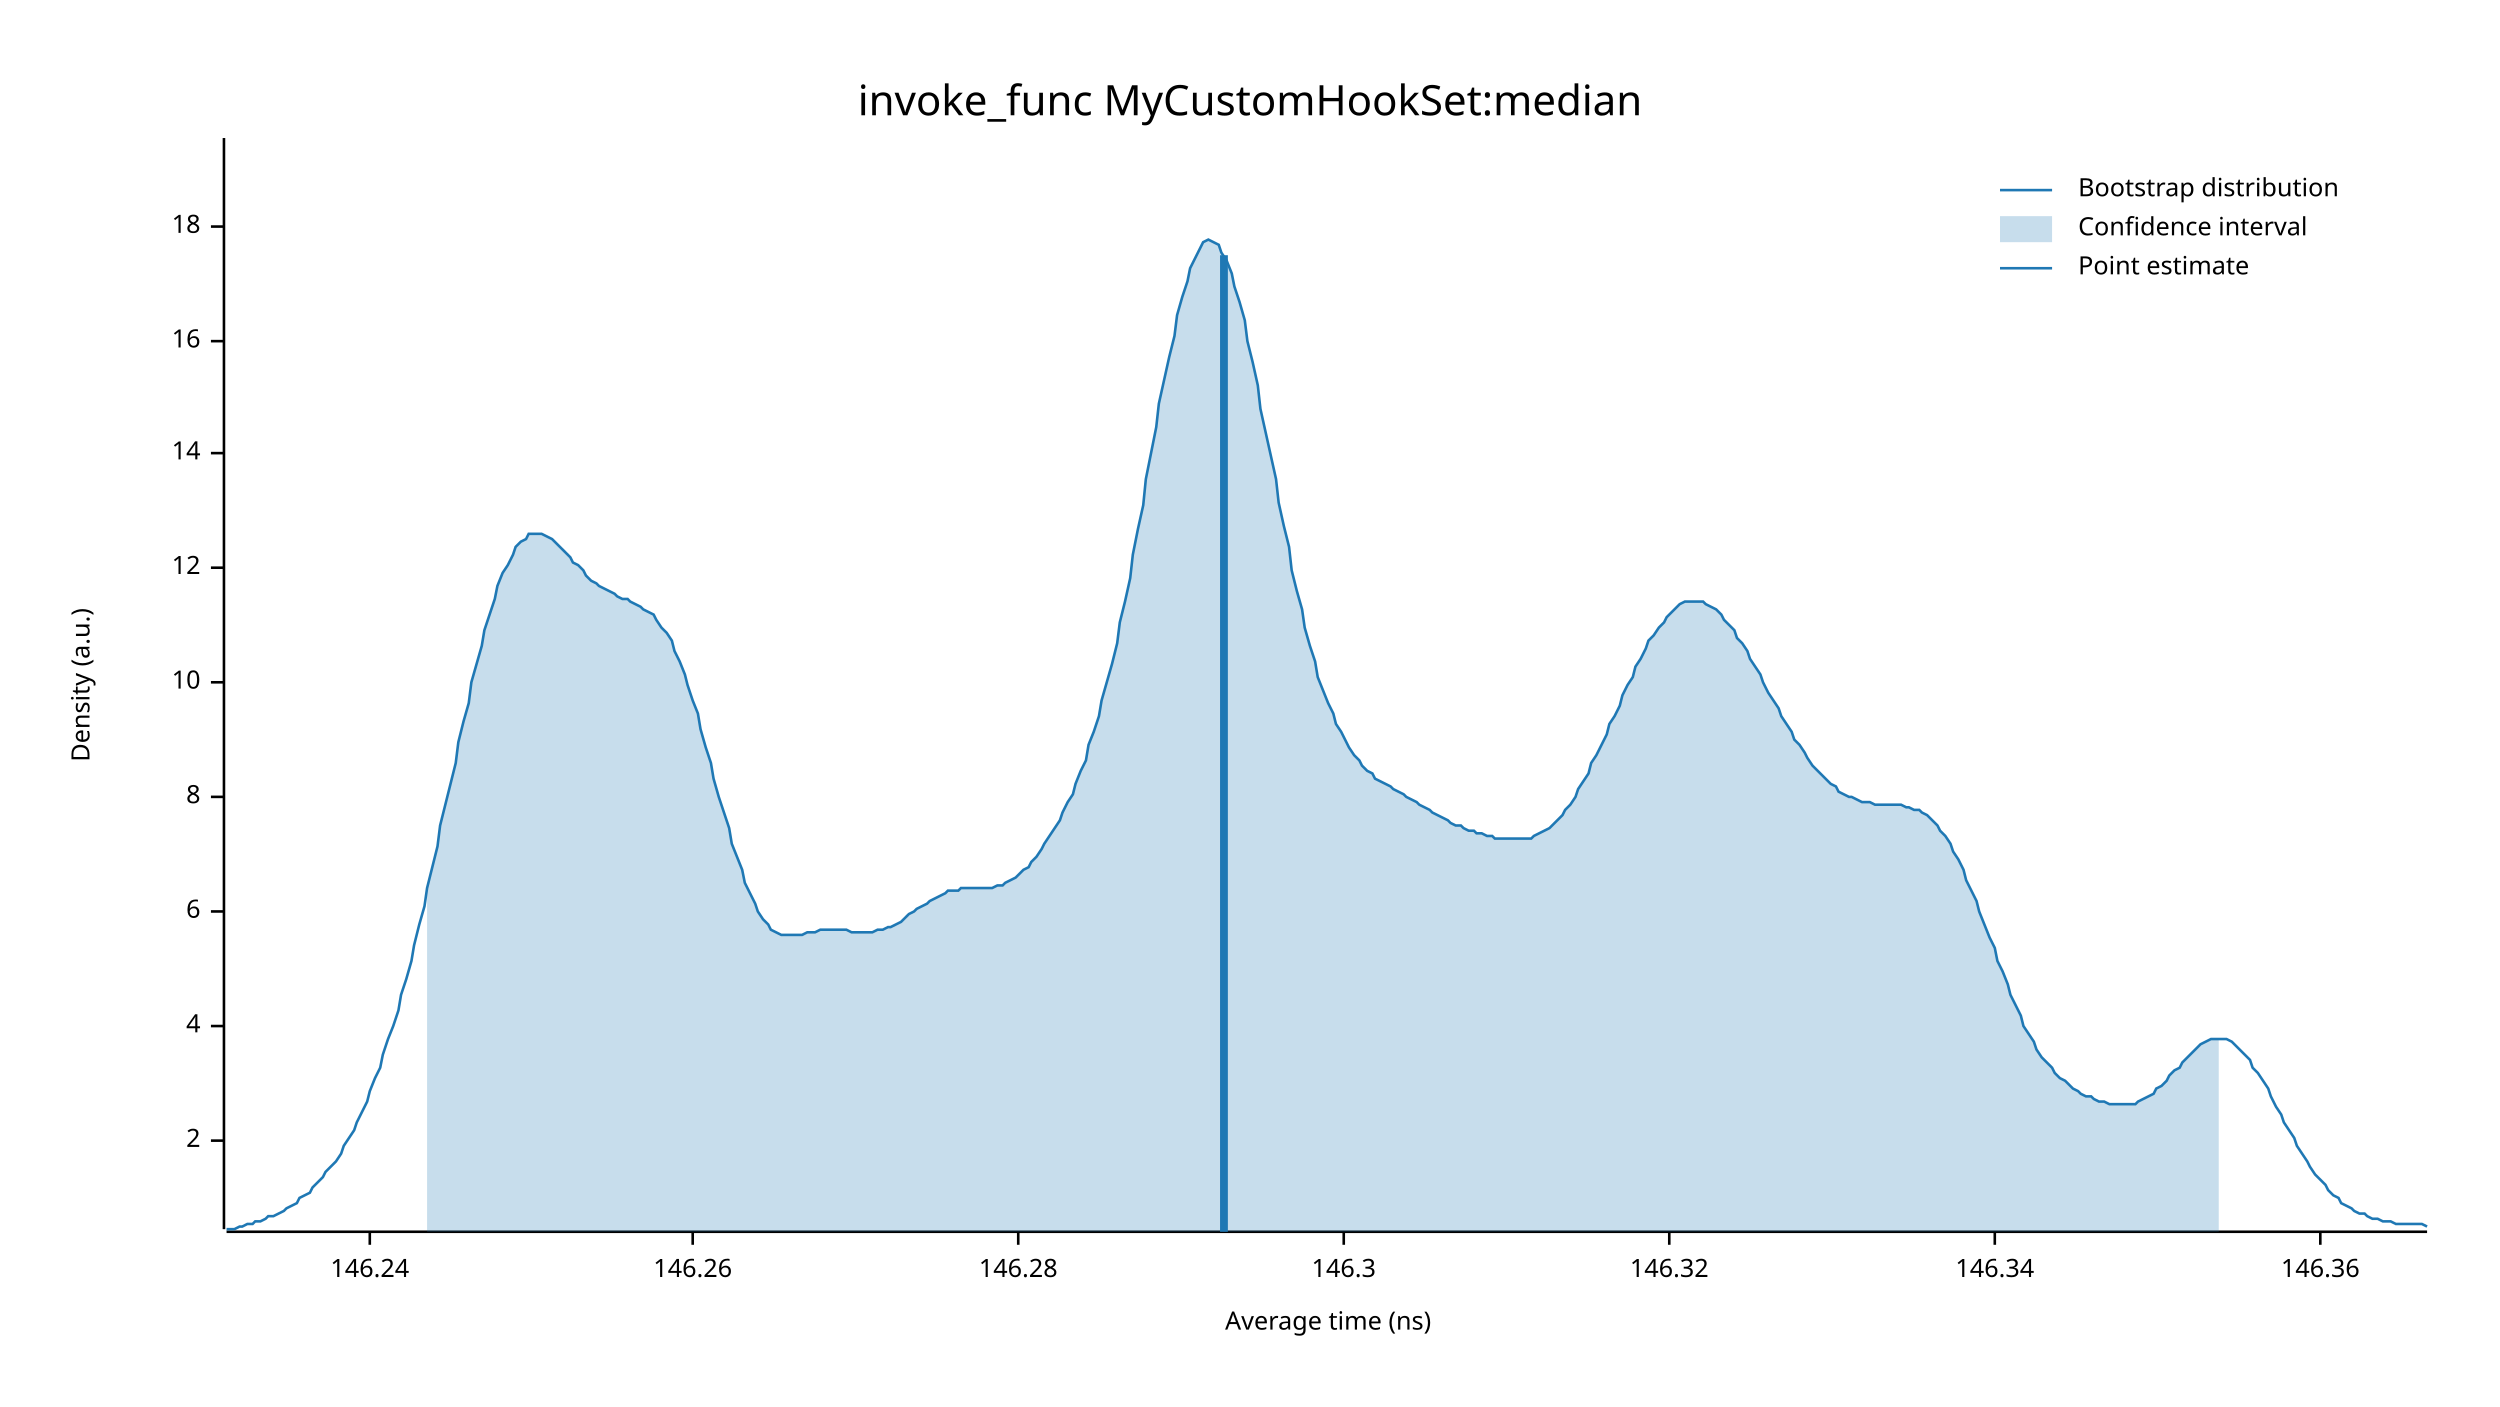
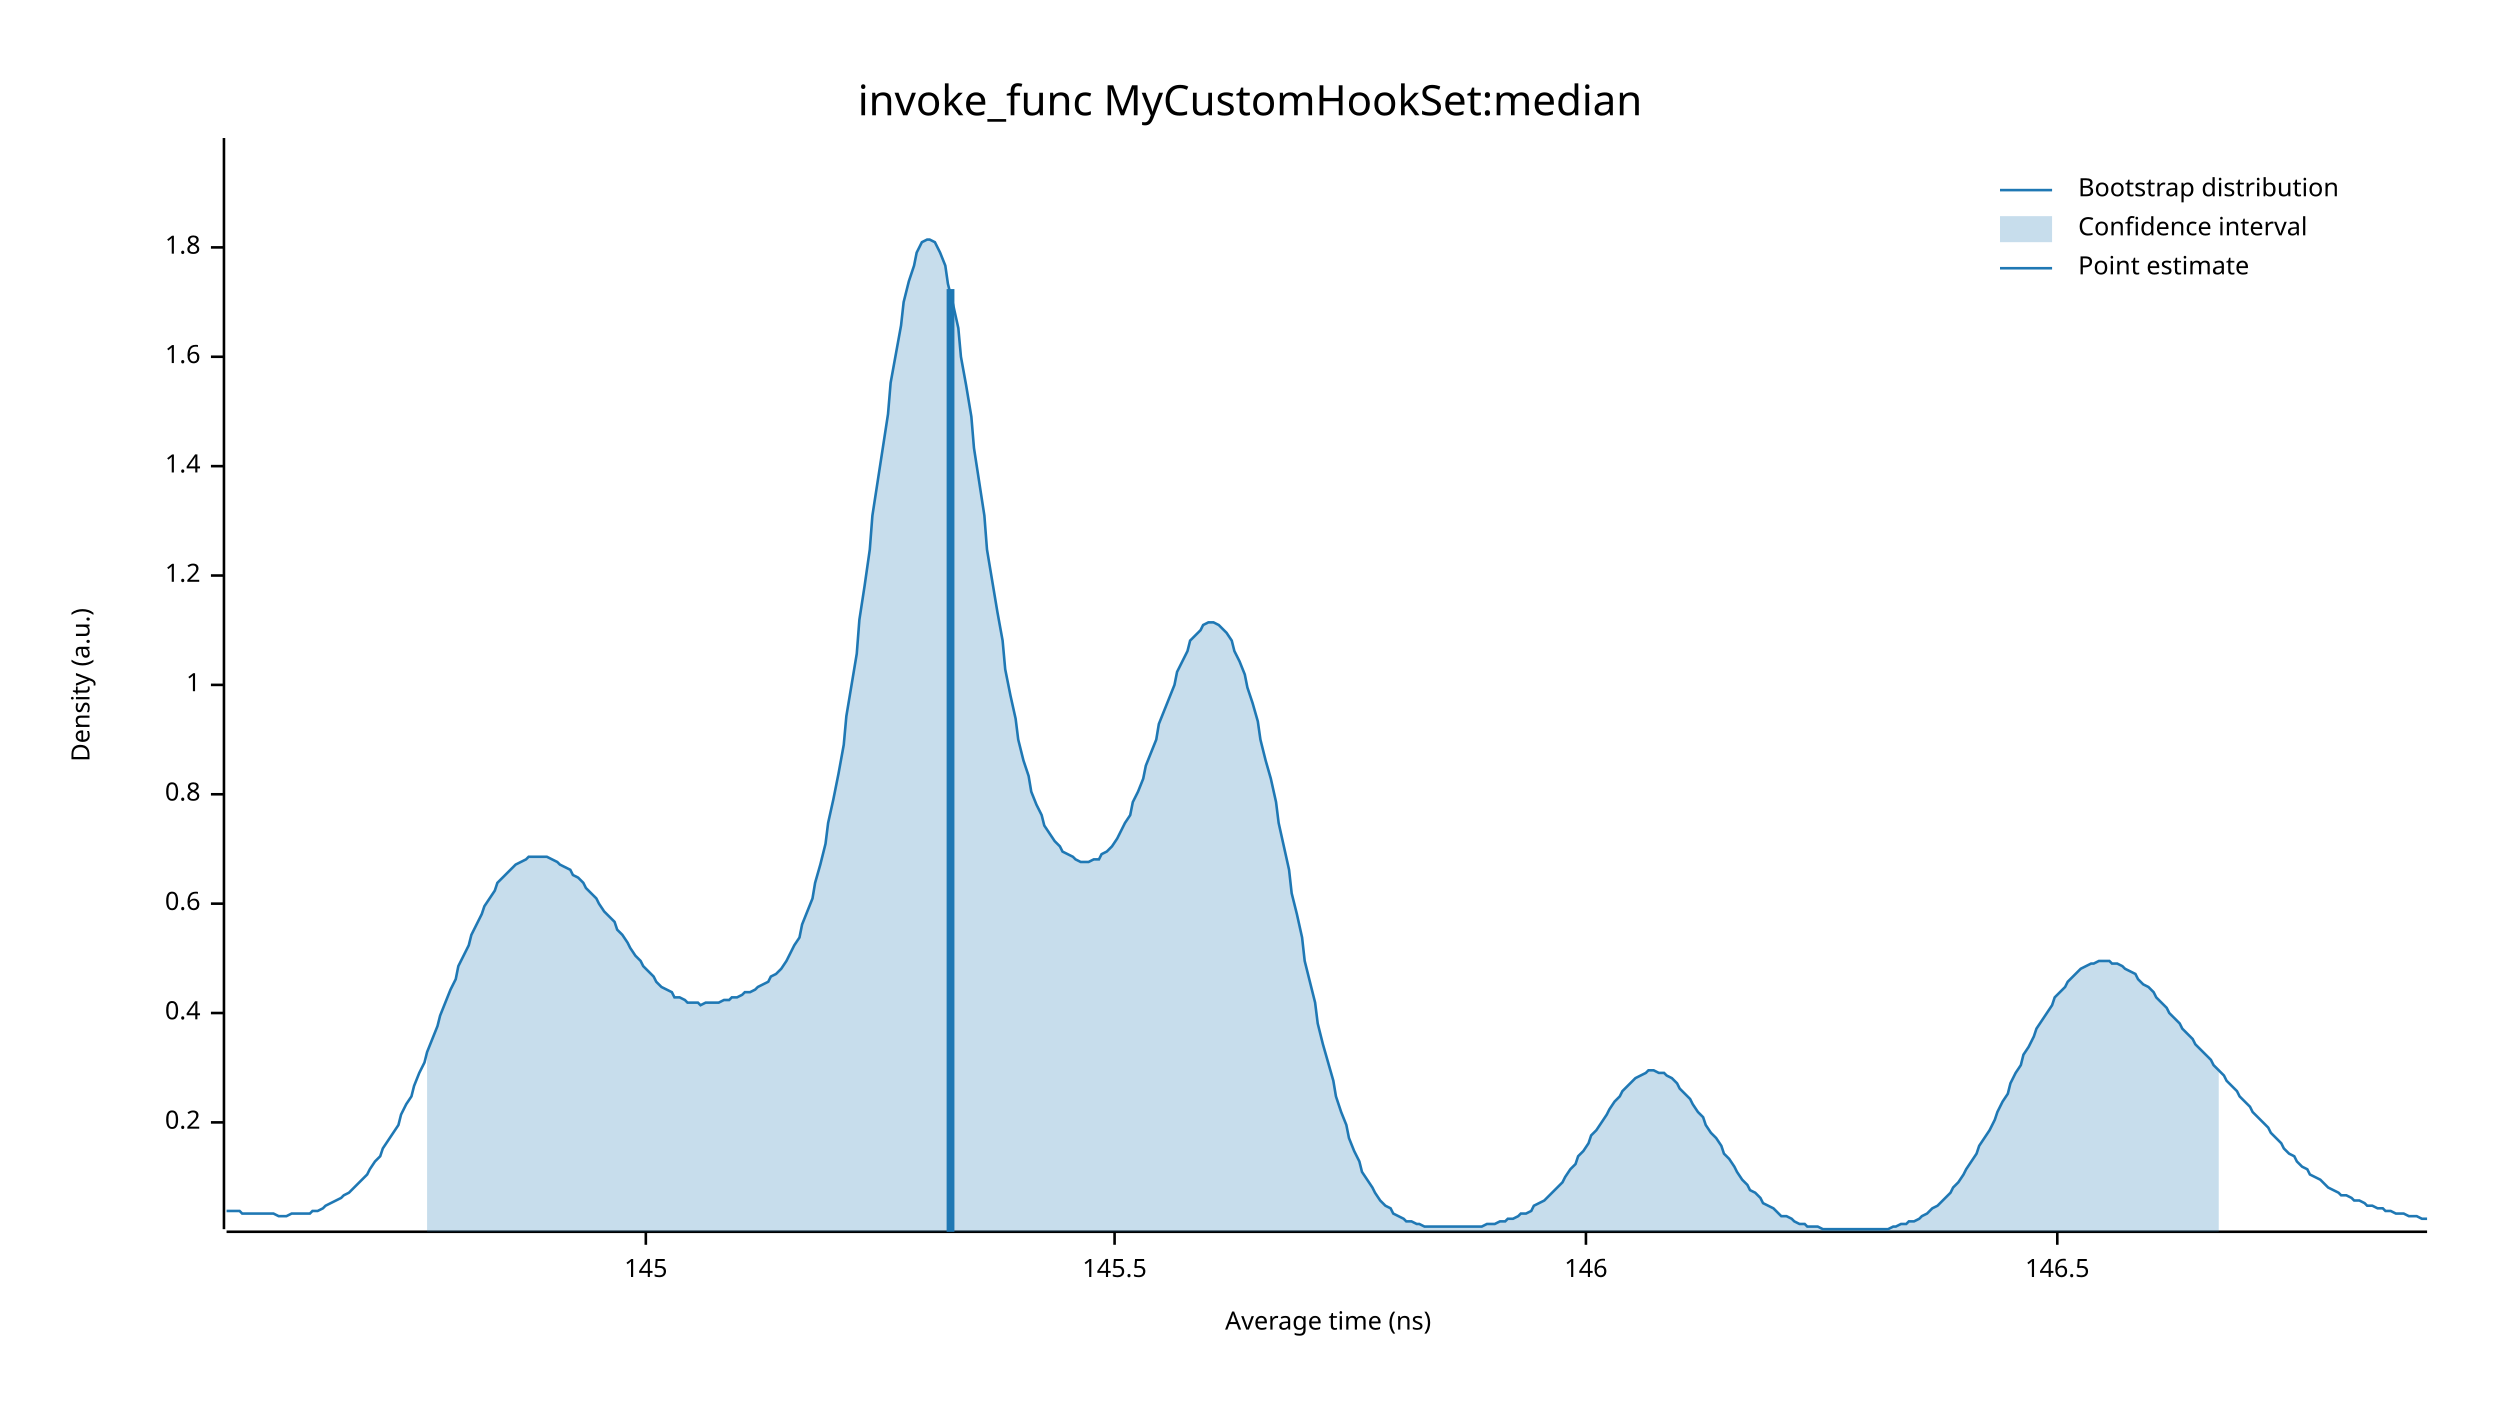
<svg xmlns="http://www.w3.org/2000/svg" width="960" height="540" viewBox="0 0 960 540">
  <text x="480" y="32" dy="0.76em" text-anchor="middle" font-family="sans-serif" font-size="16.129" opacity="1" fill="#000000">
invoke_func MyCustomHookSet:median
</text>
  <text x="27" y="263" dy="0.76em" text-anchor="middle" font-family="sans-serif" font-size="9.677" opacity="1" fill="#000000" transform="rotate(270, 27, 263)">
Density (a.u.)
</text>
  <text x="510" y="513" dy="-0.5ex" text-anchor="middle" font-family="sans-serif" font-size="9.677" opacity="1" fill="#000000">
Average time (ns)
</text>
  <polyline fill="none" opacity="1" stroke="#000000" stroke-width="1" points="86,53 86,472 " />
-   <text x="77" y="438" dy="0.5ex" text-anchor="end" font-family="sans-serif" font-size="9.677" opacity="1" fill="#000000">
- 2
+   <text x="77" y="431" dy="0.5ex" text-anchor="end" font-family="sans-serif" font-size="9.677" opacity="1" fill="#000000">
+ 0.2
</text>
-   <polyline fill="none" opacity="1" stroke="#000000" stroke-width="1" points="81,438 86,438 " />
-   <text x="77" y="394" dy="0.5ex" text-anchor="end" font-family="sans-serif" font-size="9.677" opacity="1" fill="#000000">
- 4
+   <polyline fill="none" opacity="1" stroke="#000000" stroke-width="1" points="81,431 86,431 " />
+   <text x="77" y="389" dy="0.5ex" text-anchor="end" font-family="sans-serif" font-size="9.677" opacity="1" fill="#000000">
+ 0.4
</text>
-   <polyline fill="none" opacity="1" stroke="#000000" stroke-width="1" points="81,394 86,394 " />
-   <text x="77" y="350" dy="0.5ex" text-anchor="end" font-family="sans-serif" font-size="9.677" opacity="1" fill="#000000">
- 6
+   <polyline fill="none" opacity="1" stroke="#000000" stroke-width="1" points="81,389 86,389 " />
+   <text x="77" y="347" dy="0.5ex" text-anchor="end" font-family="sans-serif" font-size="9.677" opacity="1" fill="#000000">
+ 0.6
</text>
-   <polyline fill="none" opacity="1" stroke="#000000" stroke-width="1" points="81,350 86,350 " />
-   <text x="77" y="306" dy="0.5ex" text-anchor="end" font-family="sans-serif" font-size="9.677" opacity="1" fill="#000000">
- 8
+   <polyline fill="none" opacity="1" stroke="#000000" stroke-width="1" points="81,347 86,347 " />
+   <text x="77" y="305" dy="0.5ex" text-anchor="end" font-family="sans-serif" font-size="9.677" opacity="1" fill="#000000">
+ 0.8
</text>
-   <polyline fill="none" opacity="1" stroke="#000000" stroke-width="1" points="81,306 86,306 " />
-   <text x="77" y="262" dy="0.5ex" text-anchor="end" font-family="sans-serif" font-size="9.677" opacity="1" fill="#000000">
- 10
+   <polyline fill="none" opacity="1" stroke="#000000" stroke-width="1" points="81,305 86,305 " />
+   <text x="77" y="263" dy="0.5ex" text-anchor="end" font-family="sans-serif" font-size="9.677" opacity="1" fill="#000000">
+ 1
</text>
-   <polyline fill="none" opacity="1" stroke="#000000" stroke-width="1" points="81,262 86,262 " />
-   <text x="77" y="218" dy="0.5ex" text-anchor="end" font-family="sans-serif" font-size="9.677" opacity="1" fill="#000000">
- 12
+   <polyline fill="none" opacity="1" stroke="#000000" stroke-width="1" points="81,263 86,263 " />
+   <text x="77" y="221" dy="0.5ex" text-anchor="end" font-family="sans-serif" font-size="9.677" opacity="1" fill="#000000">
+ 1.2
</text>
-   <polyline fill="none" opacity="1" stroke="#000000" stroke-width="1" points="81,218 86,218 " />
-   <text x="77" y="174" dy="0.5ex" text-anchor="end" font-family="sans-serif" font-size="9.677" opacity="1" fill="#000000">
- 14
+   <polyline fill="none" opacity="1" stroke="#000000" stroke-width="1" points="81,221 86,221 " />
+   <text x="77" y="179" dy="0.5ex" text-anchor="end" font-family="sans-serif" font-size="9.677" opacity="1" fill="#000000">
+ 1.4
</text>
-   <polyline fill="none" opacity="1" stroke="#000000" stroke-width="1" points="81,174 86,174 " />
-   <text x="77" y="131" dy="0.5ex" text-anchor="end" font-family="sans-serif" font-size="9.677" opacity="1" fill="#000000">
- 16
+   <polyline fill="none" opacity="1" stroke="#000000" stroke-width="1" points="81,179 86,179 " />
+   <text x="77" y="137" dy="0.5ex" text-anchor="end" font-family="sans-serif" font-size="9.677" opacity="1" fill="#000000">
+ 1.6
</text>
-   <polyline fill="none" opacity="1" stroke="#000000" stroke-width="1" points="81,131 86,131 " />
-   <text x="77" y="87" dy="0.5ex" text-anchor="end" font-family="sans-serif" font-size="9.677" opacity="1" fill="#000000">
- 18
+   <polyline fill="none" opacity="1" stroke="#000000" stroke-width="1" points="81,137 86,137 " />
+   <text x="77" y="95" dy="0.5ex" text-anchor="end" font-family="sans-serif" font-size="9.677" opacity="1" fill="#000000">
+ 1.8
</text>
-   <polyline fill="none" opacity="1" stroke="#000000" stroke-width="1" points="81,87 86,87 " />
+   <polyline fill="none" opacity="1" stroke="#000000" stroke-width="1" points="81,95 86,95 " />
  <polyline fill="none" opacity="1" stroke="#000000" stroke-width="1" points="87,473 932,473 " />
-   <text x="142" y="483" dy="0.76em" text-anchor="middle" font-family="sans-serif" font-size="9.677" opacity="1" fill="#000000">
- 146.24
+   <text x="248" y="483" dy="0.76em" text-anchor="middle" font-family="sans-serif" font-size="9.677" opacity="1" fill="#000000">
+ 145
</text>
-   <polyline fill="none" opacity="1" stroke="#000000" stroke-width="1" points="142,473 142,478 " />
-   <text x="266" y="483" dy="0.76em" text-anchor="middle" font-family="sans-serif" font-size="9.677" opacity="1" fill="#000000">
- 146.26
+   <polyline fill="none" opacity="1" stroke="#000000" stroke-width="1" points="248,473 248,478 " />
+   <text x="428" y="483" dy="0.76em" text-anchor="middle" font-family="sans-serif" font-size="9.677" opacity="1" fill="#000000">
+ 145.5
</text>
-   <polyline fill="none" opacity="1" stroke="#000000" stroke-width="1" points="266,473 266,478 " />
-   <text x="391" y="483" dy="0.76em" text-anchor="middle" font-family="sans-serif" font-size="9.677" opacity="1" fill="#000000">
- 146.28
+   <polyline fill="none" opacity="1" stroke="#000000" stroke-width="1" points="428,473 428,478 " />
+   <text x="609" y="483" dy="0.76em" text-anchor="middle" font-family="sans-serif" font-size="9.677" opacity="1" fill="#000000">
+ 146
</text>
-   <polyline fill="none" opacity="1" stroke="#000000" stroke-width="1" points="391,473 391,478 " />
-   <text x="516" y="483" dy="0.76em" text-anchor="middle" font-family="sans-serif" font-size="9.677" opacity="1" fill="#000000">
- 146.3
+   <polyline fill="none" opacity="1" stroke="#000000" stroke-width="1" points="609,473 609,478 " />
+   <text x="790" y="483" dy="0.76em" text-anchor="middle" font-family="sans-serif" font-size="9.677" opacity="1" fill="#000000">
+ 146.5
</text>
-   <polyline fill="none" opacity="1" stroke="#000000" stroke-width="1" points="516,473 516,478 " />
-   <text x="641" y="483" dy="0.76em" text-anchor="middle" font-family="sans-serif" font-size="9.677" opacity="1" fill="#000000">
- 146.32
- </text>
-   <polyline fill="none" opacity="1" stroke="#000000" stroke-width="1" points="641,473 641,478 " />
-   <text x="766" y="483" dy="0.76em" text-anchor="middle" font-family="sans-serif" font-size="9.677" opacity="1" fill="#000000">
- 146.34
- </text>
-   <polyline fill="none" opacity="1" stroke="#000000" stroke-width="1" points="766,473 766,478 " />
-   <text x="891" y="483" dy="0.76em" text-anchor="middle" font-family="sans-serif" font-size="9.677" opacity="1" fill="#000000">
- 146.36
- </text>
-   <polyline fill="none" opacity="1" stroke="#000000" stroke-width="1" points="891,473 891,478 " />
-   <polyline fill="none" opacity="1" stroke="#1F78B4" stroke-width="1" points="87,472 88,472 90,472 92,471 93,471 95,470 97,470 98,469 100,469 102,468 103,467 105,467 107,466 109,465 110,464 112,463 114,462 115,460 117,459 119,458 120,456 122,454 124,452 125,450 127,448 129,446 131,443 132,440 134,437 136,434 137,431 139,427 141,423 142,419 144,414 146,410 147,405 149,399 151,394 153,388 154,382 156,376 158,369 159,363 161,355 163,348 164,341 166,333 168,325 169,317 171,309 173,301 175,293 176,285 178,277 180,270 181,262 183,255 185,248 186,242 188,236 190,230 191,225 193,220 195,217 197,213 198,210 200,208 202,207 203,205 205,205 207,205 208,205 210,206 212,207 214,209 215,210 217,212 219,214 220,216 222,217 224,219 225,221 227,223 229,224 230,225 232,226 234,227 236,228 237,229 239,230 241,230 242,231 244,232 246,233 247,234 249,235 251,236 252,238 254,241 256,243 258,246 259,250 261,254 263,259 264,263 266,269 268,274 269,280 271,287 273,293 274,299 276,306 278,312 280,318 281,324 283,329 285,334 286,339 288,343 290,347 291,350 293,353 295,355 296,357 298,358 300,359 302,359 303,359 305,359 307,359 308,359 310,358 312,358 313,358 315,357 317,357 318,357 320,357 322,357 324,357 325,357 327,358 329,358 330,358 332,358 334,358 335,358 337,357 339,357 341,356 342,356 344,355 346,354 347,353 349,351 351,350 352,349 354,348 356,347 357,346 359,345 361,344 363,343 364,342 366,342 368,342 369,341 371,341 373,341 374,341 376,341 378,341 379,341 381,341 383,340 385,340 386,339 388,338 390,337 391,336 393,334 395,333 396,331 398,329 400,326 401,324 403,321 405,318 407,315 408,312 410,308 412,305 413,301 415,296 417,292 418,286 420,281 422,275 423,269 425,262 427,255 429,247 430,239 432,231 434,222 435,213 437,203 439,194 440,184 442,174 444,164 445,155 447,146 449,137 451,129 452,121 454,114 456,108 457,103 459,99 461,95 462,93 464,92 466,93 468,94 469,97 471,100 473,105 474,110 476,116 478,123 479,131 481,139 483,148 484,157 486,166 488,175 490,184 491,193 493,202 495,210 496,219 498,227 500,234 501,241 503,248 505,254 506,260 508,265 510,270 512,274 513,278 515,281 517,285 518,287 520,290 522,292 523,294 525,296 527,297 528,299 530,300 532,301 534,302 535,303 537,304 539,305 540,306 542,307 544,308 545,309 547,310 549,311 550,312 552,313 554,314 556,315 557,316 559,317 561,317 562,318 564,319 566,319 567,320 569,320 571,321 573,321 574,322 576,322 578,322 579,322 581,322 583,322 584,322 586,322 588,322 589,321 591,320 593,319 595,318 596,317 598,315 600,313 601,311 603,309 605,306 606,303 608,300 610,297 611,293 613,290 615,286 617,282 618,278 620,275 622,271 623,267 625,263 627,260 628,256 630,253 632,249 633,246 635,244 637,241 639,239 640,237 642,235 644,233 645,232 647,231 649,231 650,231 652,231 654,231 655,232 657,233 659,234 661,236 662,238 664,240 666,242 667,245 669,247 671,250 672,253 674,256 676,259 677,262 679,266 681,269 683,272 684,275 686,278 688,281 689,284 691,286 693,289 694,291 696,294 698,296 700,298 701,299 703,301 705,302 706,304 708,305 710,306 711,306 713,307 715,308 716,308 718,308 720,309 722,309 723,309 725,309 727,309 728,309 730,309 732,310 733,310 735,311 737,311 738,312 740,313 742,315 744,317 745,319 747,321 749,324 750,327 752,330 754,334 755,338 757,342 759,346 760,350 762,355 764,360 766,364 767,369 769,373 771,378 772,382 774,386 776,390 777,394 779,397 781,400 782,403 784,406 786,408 788,410 789,412 791,414 793,415 794,416 796,418 798,419 799,420 801,421 803,421 804,422 806,423 808,423 810,424 811,424 813,424 815,424 816,424 818,424 820,424 821,423 823,422 825,421 827,420 828,418 830,417 832,415 833,413 835,411 837,410 838,408 840,406 842,404 843,403 845,401 847,400 849,399 850,399 852,399 854,399 855,399 857,400 859,402 860,403 862,405 864,407 865,410 867,412 869,415 871,418 872,421 874,425 876,428 877,431 879,434 881,437 882,440 884,443 886,446 887,448 889,451 891,453 893,455 894,457 896,459 898,460 899,462 901,463 903,464 904,465 906,466 908,466 909,467 911,468 913,468 915,469 916,469 918,469 920,470 921,470 923,470 925,470 926,470 928,470 930,470 932,471 " />
-   <polygon opacity="0.25" fill="#1F78B4" points="164,341 166,333 168,325 169,317 171,309 173,301 175,293 176,285 178,277 180,270 181,262 183,255 185,248 186,242 188,236 190,230 191,225 193,220 195,217 197,213 198,210 200,208 202,207 203,205 205,205 207,205 208,205 210,206 212,207 214,209 215,210 217,212 219,214 220,216 222,217 224,219 225,221 227,223 229,224 230,225 232,226 234,227 236,228 237,229 239,230 241,230 242,231 244,232 246,233 247,234 249,235 251,236 252,238 254,241 256,243 258,246 259,250 261,254 263,259 264,263 266,269 268,274 269,280 271,287 273,293 274,299 276,306 278,312 280,318 281,324 283,329 285,334 286,339 288,343 290,347 291,350 293,353 295,355 296,357 298,358 300,359 302,359 303,359 305,359 307,359 308,359 310,358 312,358 313,358 315,357 317,357 318,357 320,357 322,357 324,357 325,357 327,358 329,358 330,358 332,358 334,358 335,358 337,357 339,357 341,356 342,356 344,355 346,354 347,353 349,351 351,350 352,349 354,348 356,347 357,346 359,345 361,344 363,343 364,342 366,342 368,342 369,341 371,341 373,341 374,341 376,341 378,341 379,341 381,341 383,340 385,340 386,339 388,338 390,337 391,336 393,334 395,333 396,331 398,329 400,326 401,324 403,321 405,318 407,315 408,312 410,308 412,305 413,301 415,296 417,292 418,286 420,281 422,275 423,269 425,262 427,255 429,247 430,239 432,231 434,222 435,213 437,203 439,194 440,184 442,174 444,164 445,155 447,146 449,137 451,129 452,121 454,114 456,108 457,103 459,99 461,95 462,93 464,92 466,93 468,94 469,97 471,100 473,105 474,110 476,116 478,123 479,131 481,139 483,148 484,157 486,166 488,175 490,184 491,193 493,202 495,210 496,219 498,227 500,234 501,241 503,248 505,254 506,260 508,265 510,270 512,274 513,278 515,281 517,285 518,287 520,290 522,292 523,294 525,296 527,297 528,299 530,300 532,301 534,302 535,303 537,304 539,305 540,306 542,307 544,308 545,309 547,310 549,311 550,312 552,313 554,314 556,315 557,316 559,317 561,317 562,318 564,319 566,319 567,320 569,320 571,321 573,321 574,322 576,322 578,322 579,322 581,322 583,322 584,322 586,322 588,322 589,321 591,320 593,319 595,318 596,317 598,315 600,313 601,311 603,309 605,306 606,303 608,300 610,297 611,293 613,290 615,286 617,282 618,278 620,275 622,271 623,267 625,263 627,260 628,256 630,253 632,249 633,246 635,244 637,241 639,239 640,237 642,235 644,233 645,232 647,231 649,231 650,231 652,231 654,231 655,232 657,233 659,234 661,236 662,238 664,240 666,242 667,245 669,247 671,250 672,253 674,256 676,259 677,262 679,266 681,269 683,272 684,275 686,278 688,281 689,284 691,286 693,289 694,291 696,294 698,296 700,298 701,299 703,301 705,302 706,304 708,305 710,306 711,306 713,307 715,308 716,308 718,308 720,309 722,309 723,309 725,309 727,309 728,309 730,309 732,310 733,310 735,311 737,311 738,312 740,313 742,315 744,317 745,319 747,321 749,324 750,327 752,330 754,334 755,338 757,342 759,346 760,350 762,355 764,360 766,364 767,369 769,373 771,378 772,382 774,386 776,390 777,394 779,397 781,400 782,403 784,406 786,408 788,410 789,412 791,414 793,415 794,416 796,418 798,419 799,420 801,421 803,421 804,422 806,423 808,423 810,424 811,424 813,424 815,424 816,424 818,424 820,424 821,423 823,422 825,421 827,420 828,418 830,417 832,415 833,413 835,411 837,410 838,408 840,406 842,404 843,403 845,401 847,400 849,399 850,399 852,399 852,473 164,473 " />
-   <polyline fill="none" opacity="1" stroke="#1F78B4" stroke-width="3" points="470,473 470,98 " />
+   <polyline fill="none" opacity="1" stroke="#000000" stroke-width="1" points="790,473 790,478 " />
+   <polyline fill="none" opacity="1" stroke="#1F78B4" stroke-width="1" points="87,465 88,465 90,465 92,465 93,466 95,466 97,466 98,466 100,466 102,466 103,466 105,466 107,467 109,467 110,467 112,466 114,466 115,466 117,466 119,466 120,465 122,465 124,464 125,463 127,462 129,461 131,460 132,459 134,458 136,456 137,455 139,453 141,451 142,449 144,446 146,444 147,441 149,438 151,435 153,432 154,428 156,424 158,421 159,417 161,412 163,408 164,404 166,399 168,394 169,390 171,385 173,380 175,376 176,371 178,367 180,363 181,359 183,355 185,351 186,348 188,345 190,342 191,339 193,337 195,335 197,333 198,332 200,331 202,330 203,329 205,329 207,329 208,329 210,329 212,330 214,331 215,332 217,333 219,334 220,336 222,337 224,339 225,341 227,343 229,345 230,347 232,350 234,352 236,354 237,357 239,359 241,362 242,364 244,367 246,369 247,371 249,373 251,375 252,377 254,379 256,380 258,381 259,383 261,383 263,384 264,385 266,385 268,385 269,386 271,385 273,385 274,385 276,385 278,384 280,384 281,383 283,383 285,382 286,381 288,381 290,380 291,379 293,378 295,377 296,375 298,374 300,372 302,369 303,367 305,363 307,360 308,355 310,350 312,345 313,339 315,332 317,324 318,316 320,307 322,297 324,286 325,275 327,263 329,251 330,238 332,225 334,211 335,198 337,185 339,172 341,159 342,147 344,136 346,125 347,116 349,108 351,102 352,97 354,93 356,92 357,92 359,93 361,97 363,102 364,109 366,117 368,126 369,137 371,148 373,160 374,172 376,185 378,198 379,211 381,223 383,235 385,246 386,257 388,267 390,276 391,284 393,292 395,298 396,304 398,309 400,313 401,317 403,320 405,323 407,325 408,327 410,328 412,329 413,330 415,331 417,331 418,331 420,330 422,330 423,328 425,327 427,325 429,322 430,320 432,316 434,313 435,308 437,304 439,299 440,294 442,289 444,284 445,278 447,273 449,268 451,263 452,258 454,254 456,250 457,246 459,244 461,242 462,240 464,239 466,239 468,240 469,241 471,243 473,246 474,250 476,254 478,259 479,264 481,270 483,277 484,284 486,292 488,299 490,308 491,316 493,325 495,334 496,343 498,351 500,360 501,369 503,377 505,385 506,393 508,401 510,408 512,415 513,421 515,427 517,432 518,437 520,442 522,446 523,450 525,453 527,456 528,458 530,461 532,463 534,464 535,466 537,467 539,468 540,469 542,469 544,470 545,470 547,471 549,471 550,471 552,471 554,471 556,471 557,471 559,471 561,471 562,471 564,471 566,471 567,471 569,471 571,470 573,470 574,470 576,469 578,469 579,468 581,468 583,467 584,466 586,466 588,465 589,463 591,462 593,461 595,459 596,458 598,456 600,454 601,452 603,449 605,447 606,444 608,442 610,439 611,436 613,434 615,431 617,428 618,426 620,423 622,421 623,419 625,417 627,415 628,414 630,413 632,412 633,411 635,411 637,412 639,412 640,413 642,414 644,416 645,418 647,420 649,422 650,424 652,427 654,429 655,432 657,435 659,437 661,440 662,443 664,445 666,448 667,450 669,453 671,455 672,457 674,458 676,460 677,462 679,463 681,464 683,466 684,467 686,467 688,468 689,469 691,470 693,470 694,471 696,471 698,471 700,472 701,472 703,472 705,472 706,472 708,472 710,472 711,472 713,472 715,472 716,472 718,472 720,472 722,472 723,472 725,472 727,471 728,471 730,470 732,470 733,469 735,469 737,468 738,467 740,466 742,464 744,463 745,462 747,460 749,458 750,456 752,454 754,451 755,449 757,446 759,443 760,440 762,437 764,434 766,430 767,427 769,423 771,420 772,416 774,412 776,409 777,405 779,402 781,398 782,395 784,392 786,389 788,386 789,383 791,381 793,379 794,377 796,375 798,373 799,372 801,371 803,370 804,370 806,369 808,369 810,369 811,370 813,370 815,371 816,372 818,373 820,374 821,376 823,378 825,379 827,381 828,383 830,385 832,387 833,389 835,391 837,393 838,395 840,397 842,399 843,401 845,403 847,405 849,407 850,409 852,411 854,413 855,415 857,417 859,419 860,421 862,423 864,425 865,427 867,429 869,431 871,433 872,435 874,437 876,439 877,441 879,443 881,444 882,446 884,448 886,449 887,451 889,452 891,453 893,455 894,456 896,457 898,458 899,459 901,459 903,460 904,461 906,461 908,462 909,463 911,463 913,464 915,464 916,465 918,465 920,466 921,466 923,466 925,467 926,467 928,467 930,468 932,468 " />
+   <polygon opacity="0.25" fill="#1F78B4" points="164,404 166,399 168,394 169,390 171,385 173,380 175,376 176,371 178,367 180,363 181,359 183,355 185,351 186,348 188,345 190,342 191,339 193,337 195,335 197,333 198,332 200,331 202,330 203,329 205,329 207,329 208,329 210,329 212,330 214,331 215,332 217,333 219,334 220,336 222,337 224,339 225,341 227,343 229,345 230,347 232,350 234,352 236,354 237,357 239,359 241,362 242,364 244,367 246,369 247,371 249,373 251,375 252,377 254,379 256,380 258,381 259,383 261,383 263,384 264,385 266,385 268,385 269,386 271,385 273,385 274,385 276,385 278,384 280,384 281,383 283,383 285,382 286,381 288,381 290,380 291,379 293,378 295,377 296,375 298,374 300,372 302,369 303,367 305,363 307,360 308,355 310,350 312,345 313,339 315,332 317,324 318,316 320,307 322,297 324,286 325,275 327,263 329,251 330,238 332,225 334,211 335,198 337,185 339,172 341,159 342,147 344,136 346,125 347,116 349,108 351,102 352,97 354,93 356,92 357,92 359,93 361,97 363,102 364,109 366,117 368,126 369,137 371,148 373,160 374,172 376,185 378,198 379,211 381,223 383,235 385,246 386,257 388,267 390,276 391,284 393,292 395,298 396,304 398,309 400,313 401,317 403,320 405,323 407,325 408,327 410,328 412,329 413,330 415,331 417,331 418,331 420,330 422,330 423,328 425,327 427,325 429,322 430,320 432,316 434,313 435,308 437,304 439,299 440,294 442,289 444,284 445,278 447,273 449,268 451,263 452,258 454,254 456,250 457,246 459,244 461,242 462,240 464,239 466,239 468,240 469,241 471,243 473,246 474,250 476,254 478,259 479,264 481,270 483,277 484,284 486,292 488,299 490,308 491,316 493,325 495,334 496,343 498,351 500,360 501,369 503,377 505,385 506,393 508,401 510,408 512,415 513,421 515,427 517,432 518,437 520,442 522,446 523,450 525,453 527,456 528,458 530,461 532,463 534,464 535,466 537,467 539,468 540,469 542,469 544,470 545,470 547,471 549,471 550,471 552,471 554,471 556,471 557,471 559,471 561,471 562,471 564,471 566,471 567,471 569,471 571,470 573,470 574,470 576,469 578,469 579,468 581,468 583,467 584,466 586,466 588,465 589,463 591,462 593,461 595,459 596,458 598,456 600,454 601,452 603,449 605,447 606,444 608,442 610,439 611,436 613,434 615,431 617,428 618,426 620,423 622,421 623,419 625,417 627,415 628,414 630,413 632,412 633,411 635,411 637,412 639,412 640,413 642,414 644,416 645,418 647,420 649,422 650,424 652,427 654,429 655,432 657,435 659,437 661,440 662,443 664,445 666,448 667,450 669,453 671,455 672,457 674,458 676,460 677,462 679,463 681,464 683,466 684,467 686,467 688,468 689,469 691,470 693,470 694,471 696,471 698,471 700,472 701,472 703,472 705,472 706,472 708,472 710,472 711,472 713,472 715,472 716,472 718,472 720,472 722,472 723,472 725,472 727,471 728,471 730,470 732,470 733,469 735,469 737,468 738,467 740,466 742,464 744,463 745,462 747,460 749,458 750,456 752,454 754,451 755,449 757,446 759,443 760,440 762,437 764,434 766,430 767,427 769,423 771,420 772,416 774,412 776,409 777,405 779,402 781,398 782,395 784,392 786,389 788,386 789,383 791,381 793,379 794,377 796,375 798,373 799,372 801,371 803,370 804,370 806,369 808,369 810,369 811,370 813,370 815,371 816,372 818,373 820,374 821,376 823,378 825,379 827,381 828,383 830,385 832,387 833,389 835,391 837,393 838,395 840,397 842,399 843,401 845,403 847,405 849,407 850,409 852,411 852,473 164,473 " />
+   <polyline fill="none" opacity="1" stroke="#1F78B4" stroke-width="3" points="365,473 365,111 " />
  <text x="798" y="68" dy="0.76em" text-anchor="start" font-family="sans-serif" font-size="9.677" opacity="1" fill="#000000">
Bootstrap distribution
</text>
  <text x="798" y="83" dy="0.76em" text-anchor="start" font-family="sans-serif" font-size="9.677" opacity="1" fill="#000000">
Confidence interval
</text>
  <text x="798" y="98" dy="0.76em" text-anchor="start" font-family="sans-serif" font-size="9.677" opacity="1" fill="#000000">
Point estimate
</text>
  <polyline fill="none" opacity="1" stroke="#1F78B4" stroke-width="1" points="768,73 788,73 " />
  <rect x="768" y="83" width="20" height="10" opacity="0.25" fill="#1F78B4" stroke="none" />
  <polyline fill="none" opacity="1" stroke="#1F78B4" stroke-width="1" points="768,103 788,103 " />
</svg>
